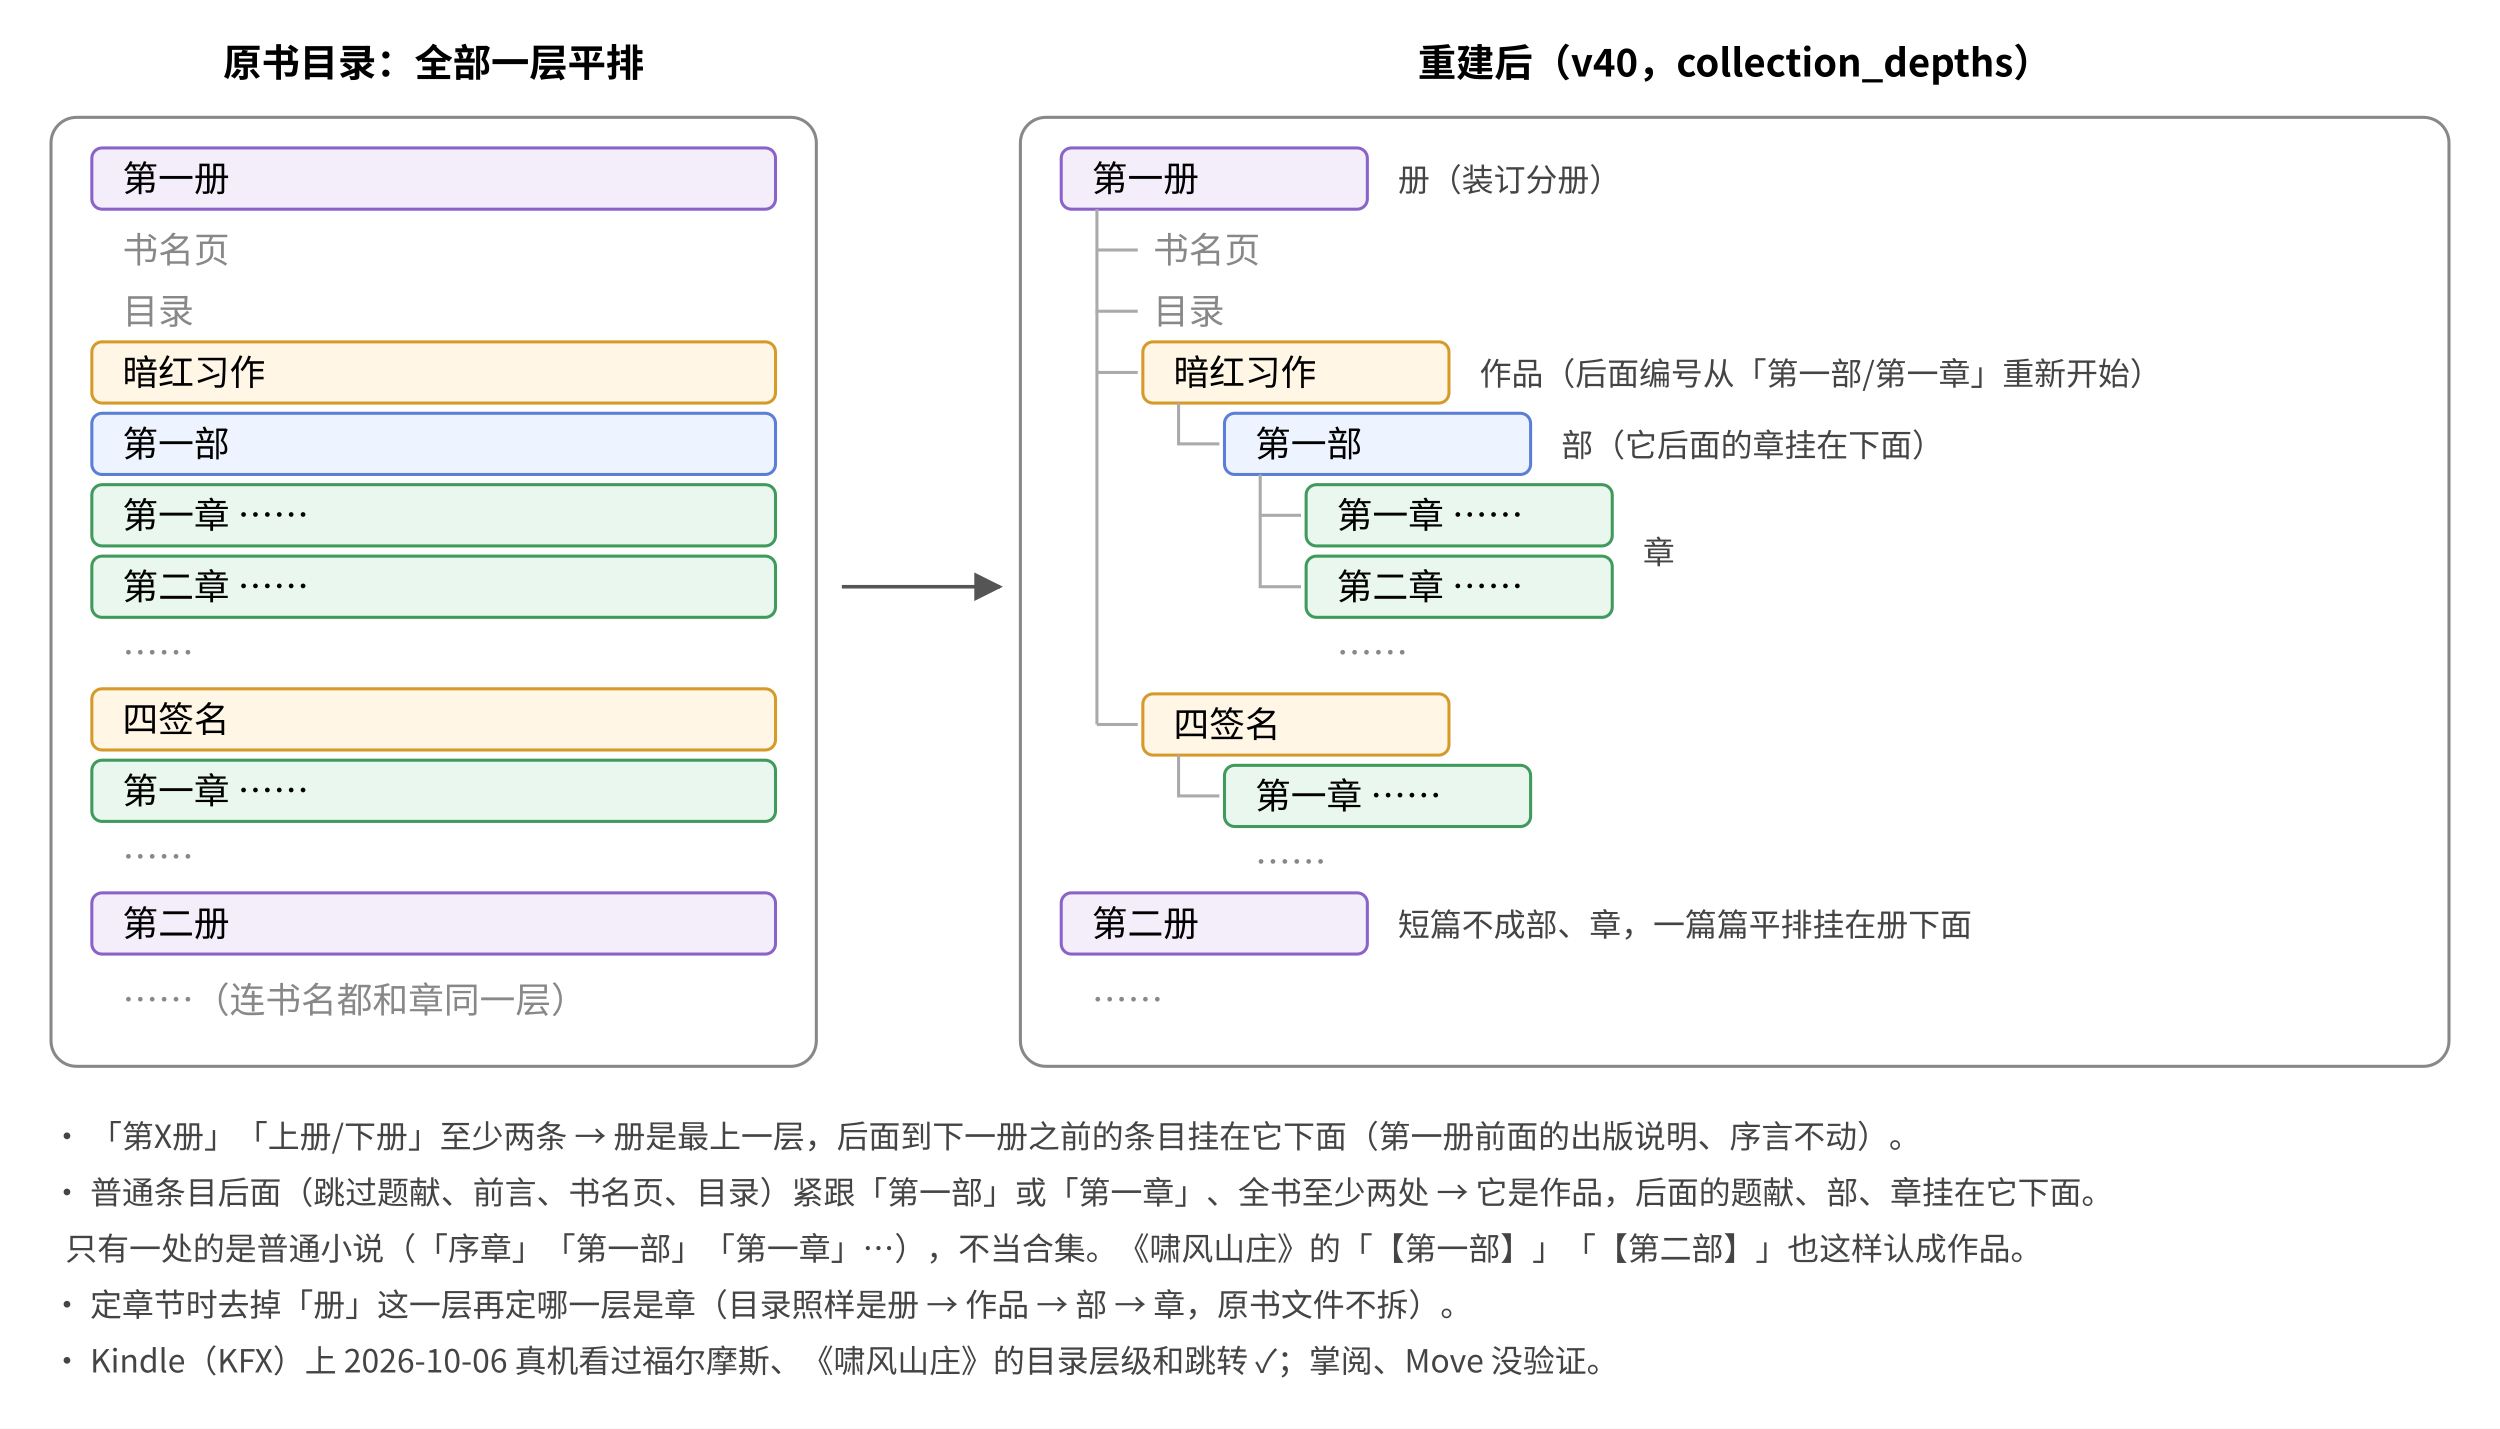
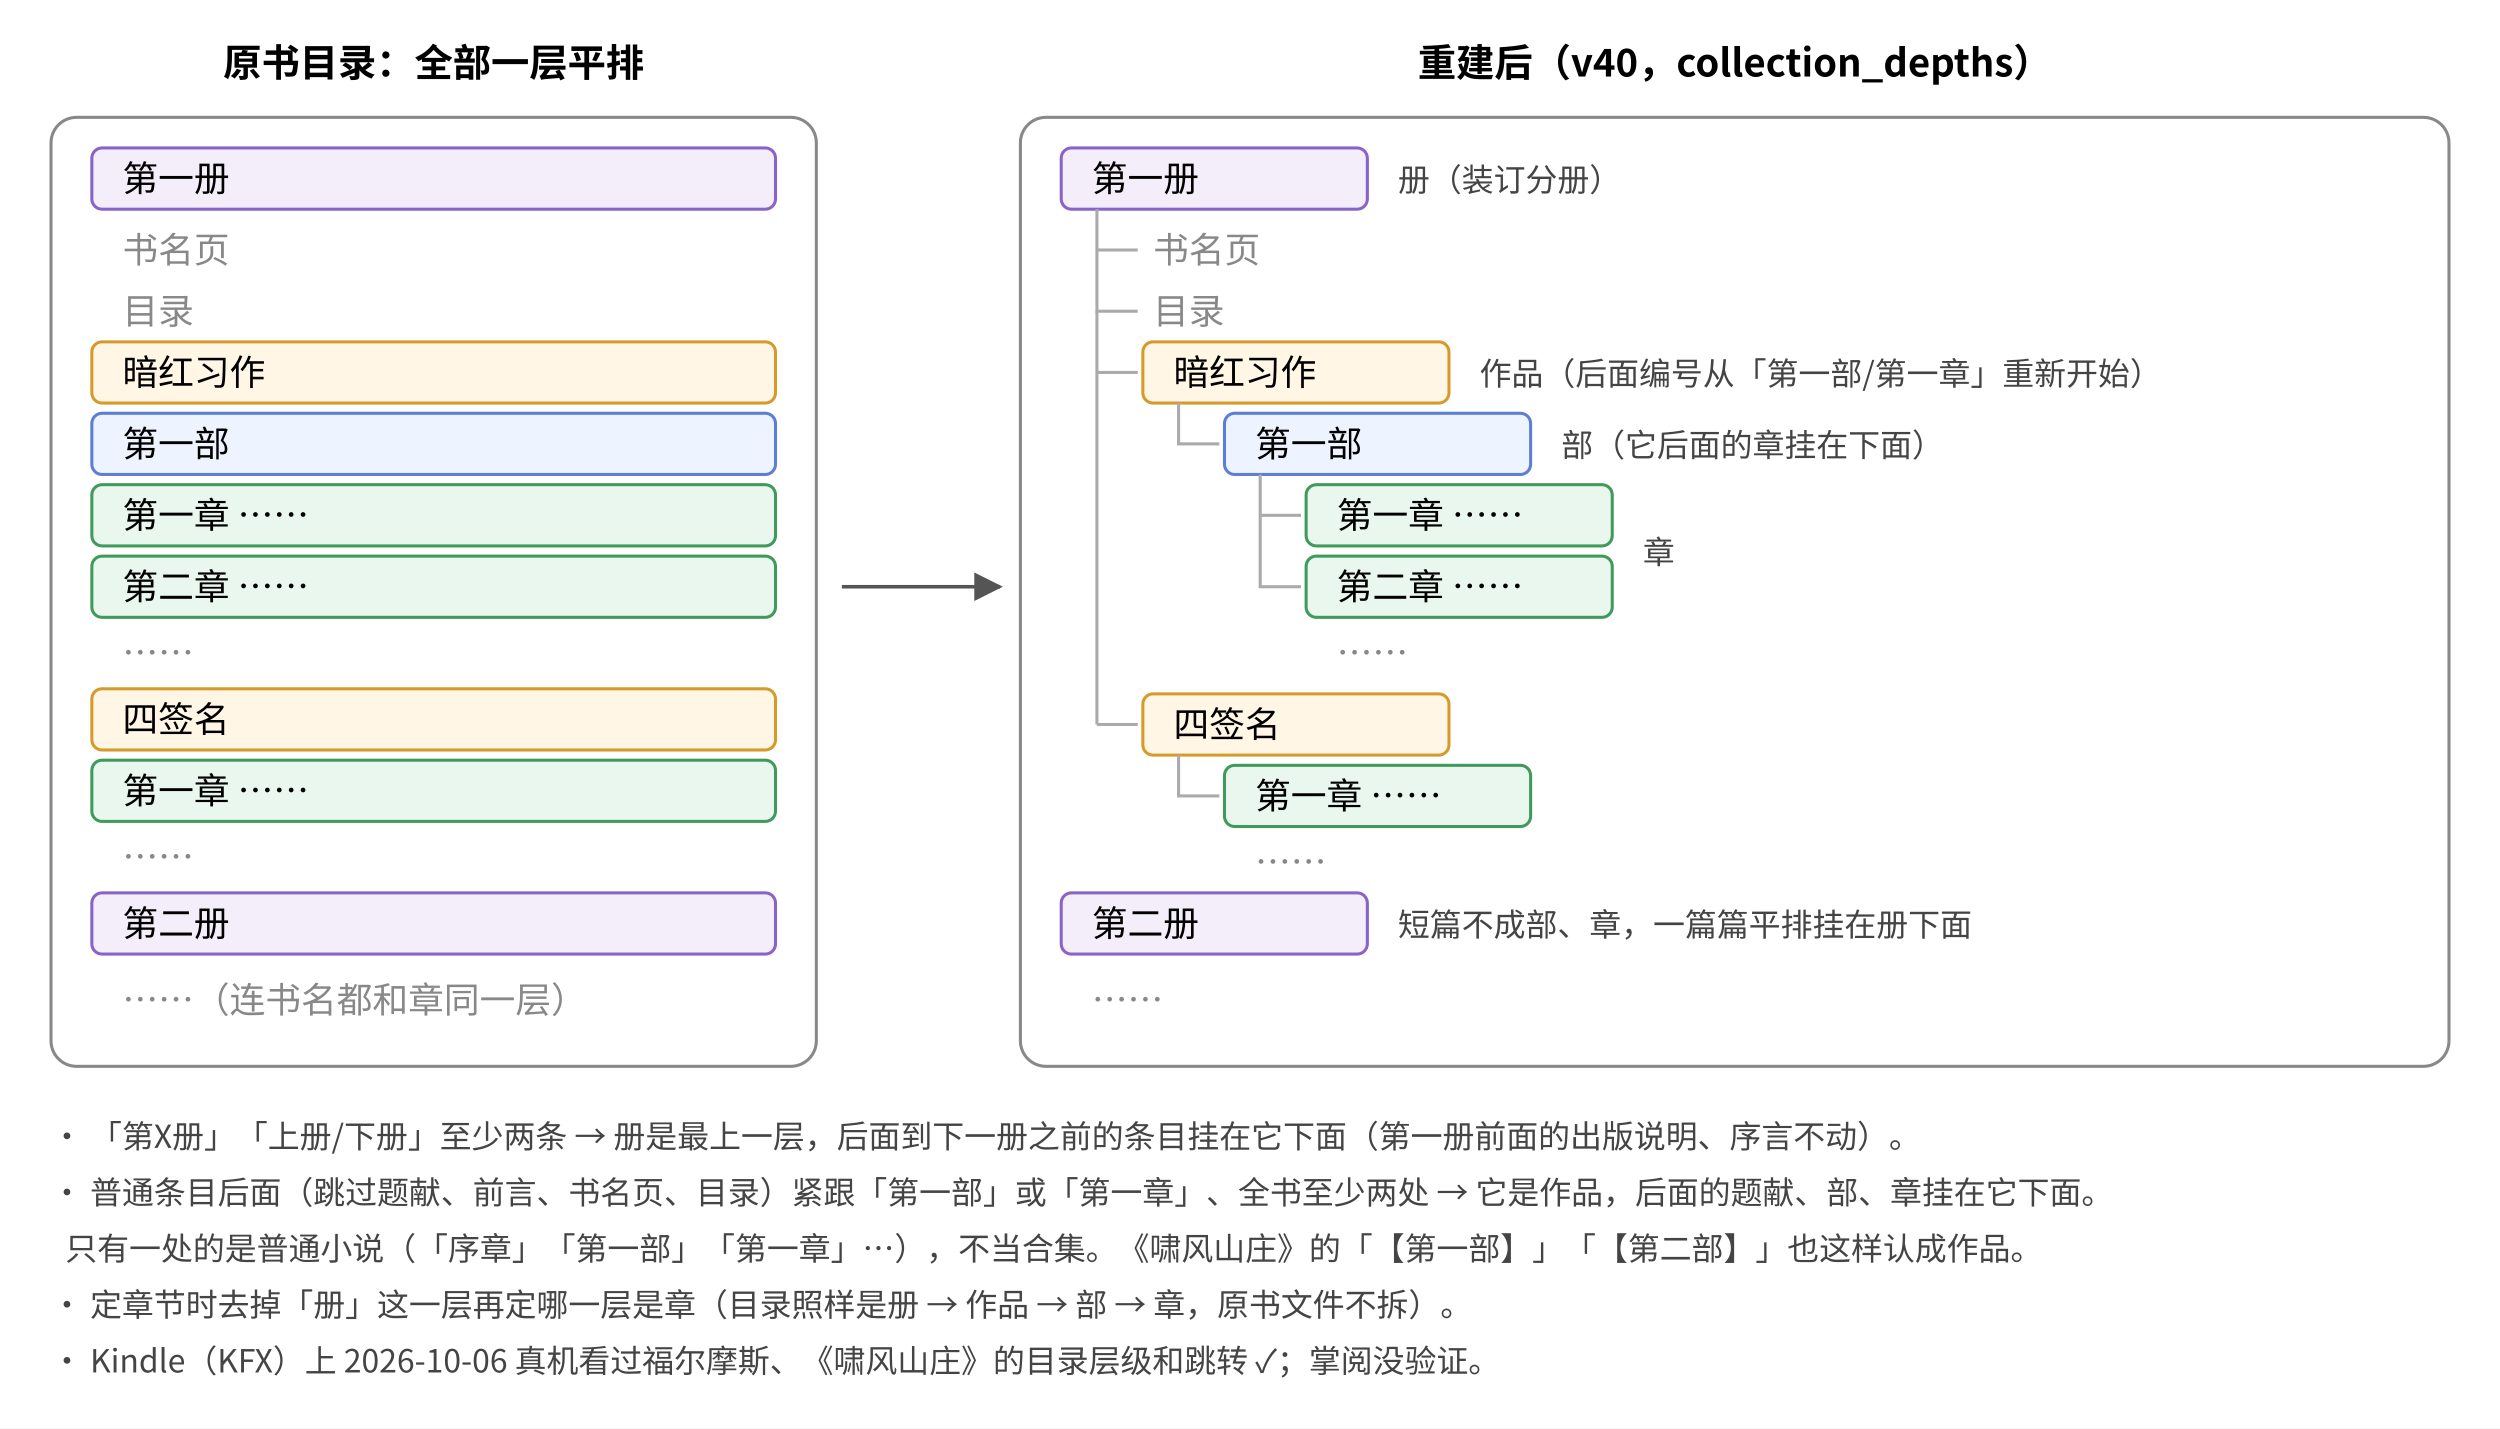
<svg xmlns="http://www.w3.org/2000/svg" viewBox="0 0 980 560" font-family="'Noto Sans CJK SC','PingFang SC','Microsoft YaHei',sans-serif" font-size="14">
  <defs>
    <marker id="a" viewBox="0 0 10 10" refX="9" refY="5" markerWidth="8" markerHeight="8" orient="auto">
      <path d="M0 0L10 5L0 10z" fill="#555" />
    </marker>
    <style>
      .box{fill:#fff;stroke:#888;stroke-width:1.2}
      .bk{fill:#f3eefa;stroke:#8a63c9;stroke-width:1.2}
      .wk{fill:#fff6e5;stroke:#d69a2b;stroke-width:1.2}
      .pt{fill:#eef4ff;stroke:#5b7fd6;stroke-width:1.2}
      .ch{fill:#eaf7ee;stroke:#3f9a5b;stroke-width:1.2}
      .h{font-weight:bold;font-size:15px}
      .s{font-size:12.5px;fill:#444}
      .g{fill:#888}
      .l{stroke:#555;stroke-width:1.4;fill:none}
      .t{stroke:#aaa;stroke-width:1.2;fill:none}
    </style>
  </defs>
  <rect width="980" height="560" fill="#ffffff" />
  <text x="170" y="30" text-anchor="middle" class="h">原书目录：全部一层平排</text>
  <text x="680" y="30" text-anchor="middle" class="h">重建后（v40，collection_depths）</text>
  <rect class="box" x="20" y="46" width="300" height="372" rx="10" />
  <g>
    <rect class="bk" x="36" y="58" width="268" height="24" rx="4" />
    <text x="48" y="75">第一册</text>
    <text x="48" y="103" class="g">书名页</text>
    <text x="48" y="127" class="g">目录</text>
    <rect class="wk" x="36" y="134" width="268" height="24" rx="4" />
    <text x="48" y="151">暗红习作</text>
    <rect class="pt" x="36" y="162" width="268" height="24" rx="4" />
    <text x="48" y="179">第一部</text>
    <rect class="ch" x="36" y="190" width="268" height="24" rx="4" />
    <text x="48" y="207">第一章 ……</text>
    <rect class="ch" x="36" y="218" width="268" height="24" rx="4" />
    <text x="48" y="235">第二章 ……</text>
    <text x="48" y="261" class="g">……</text>
    <rect class="wk" x="36" y="270" width="268" height="24" rx="4" />
    <text x="48" y="287">四签名</text>
    <rect class="ch" x="36" y="298" width="268" height="24" rx="4" />
    <text x="48" y="315">第一章 ……</text>
    <text x="48" y="341" class="g">……</text>
    <rect class="bk" x="36" y="350" width="268" height="24" rx="4" />
    <text x="48" y="367">第二册</text>
    <text x="48" y="397" class="g">……（连书名都和章同一层）</text>
  </g>
  <path class="l" d="M330 230 L392 230" marker-end="url(#a)" />
  <rect class="box" x="400" y="46" width="560" height="372" rx="10" />
  <g>
    <rect class="bk" x="416" y="58" width="120" height="24" rx="4" />
    <text x="428" y="75">第一册</text>
    <text x="548" y="75" class="s">册（装订分册）</text>
    <path class="t" d="M430 82 V122 H446" />
    <path class="t" d="M430 98 H446" />
    <text x="452" y="103" class="g">书名页</text>
    <text x="452" y="127" class="g">目录</text>
    <path class="t" d="M430 122 V284" />
    <path class="t" d="M430 146 H446" />
    <rect class="wk" x="448" y="134" width="120" height="24" rx="4" />
    <text x="460" y="151">暗红习作</text>
    <text x="580" y="151" class="s">作品（后面编号从「第一部/第一章」重新开始）</text>
    <path class="t" d="M462 158 V174 H478" />
    <rect class="pt" x="480" y="162" width="120" height="24" rx="4" />
    <text x="492" y="179">第一部</text>
    <text x="612" y="179" class="s">部（它后面的章挂在下面）</text>
    <path class="t" d="M494 186 V230 H510" />
    <path class="t" d="M494 202 H510" />
    <rect class="ch" x="512" y="190" width="120" height="24" rx="4" />
    <text x="524" y="207">第一章 ……</text>
    <rect class="ch" x="512" y="218" width="120" height="24" rx="4" />
    <text x="524" y="235">第二章 ……</text>
    <text x="644" y="221" class="s">章</text>
    <text x="524" y="261" class="g">……</text>
    <path class="t" d="M430 284 H446" />
    <rect class="wk" x="448" y="272" width="120" height="24" rx="4" />
    <text x="460" y="289">四签名</text>
    <path class="t" d="M462 296 V312 H478" />
    <rect class="ch" x="480" y="300" width="120" height="24" rx="4" />
    <text x="492" y="317">第一章 ……</text>
    <text x="492" y="343" class="g">……</text>
    <rect class="bk" x="416" y="350" width="120" height="24" rx="4" />
    <text x="428" y="367">第二册</text>
    <text x="548" y="367" class="s">短篇不成部、章，一篇篇平排挂在册下面</text>
    <text x="428" y="397" class="g">……</text>
  </g>
  <text x="20" y="450" class="s">· 「第X册」「上册/下册」至少两条 → 册是最上一层，后面到下一册之前的条目挂在它下面（第一册前面的出版说明、序言不动）。</text>
  <text x="20" y="472" class="s">· 普通条目后面（跳过题献、前言、书名页、目录）紧跟「第一部」或「第一章」、全书至少两处 → 它是作品，后面的题献、部、章挂在它下面。</text>
  <text x="20" y="494" class="s" xml:space="preserve">  只有一处的是普通小说（「序章」「第一部」「第一章」…），不当合集。《啸风山庄》的「【第一部】」「【第二部】」也这样认成作品。</text>
  <text x="20" y="516" class="s">· 定章节时去掉「册」这一层再定哪一层是章（目录照样是册 → 作品 → 部 → 章，原书文件不拆）。</text>
-   <text x="20" y="538" class="s">· Kindle（KFX）上 2026-10-06 真机看过福尔摩斯、《啸风山庄》的目录层级和跳转 ✓；掌阅、Move 没验证。</text>
+   <text x="20" y="538" class="s">· Kindle（KFX）上 2026-10-06 真机看过福尔摩斯、《啸风山庄》的目录层级和跳转 ✓；掌阅没验证。</text>
</svg>
